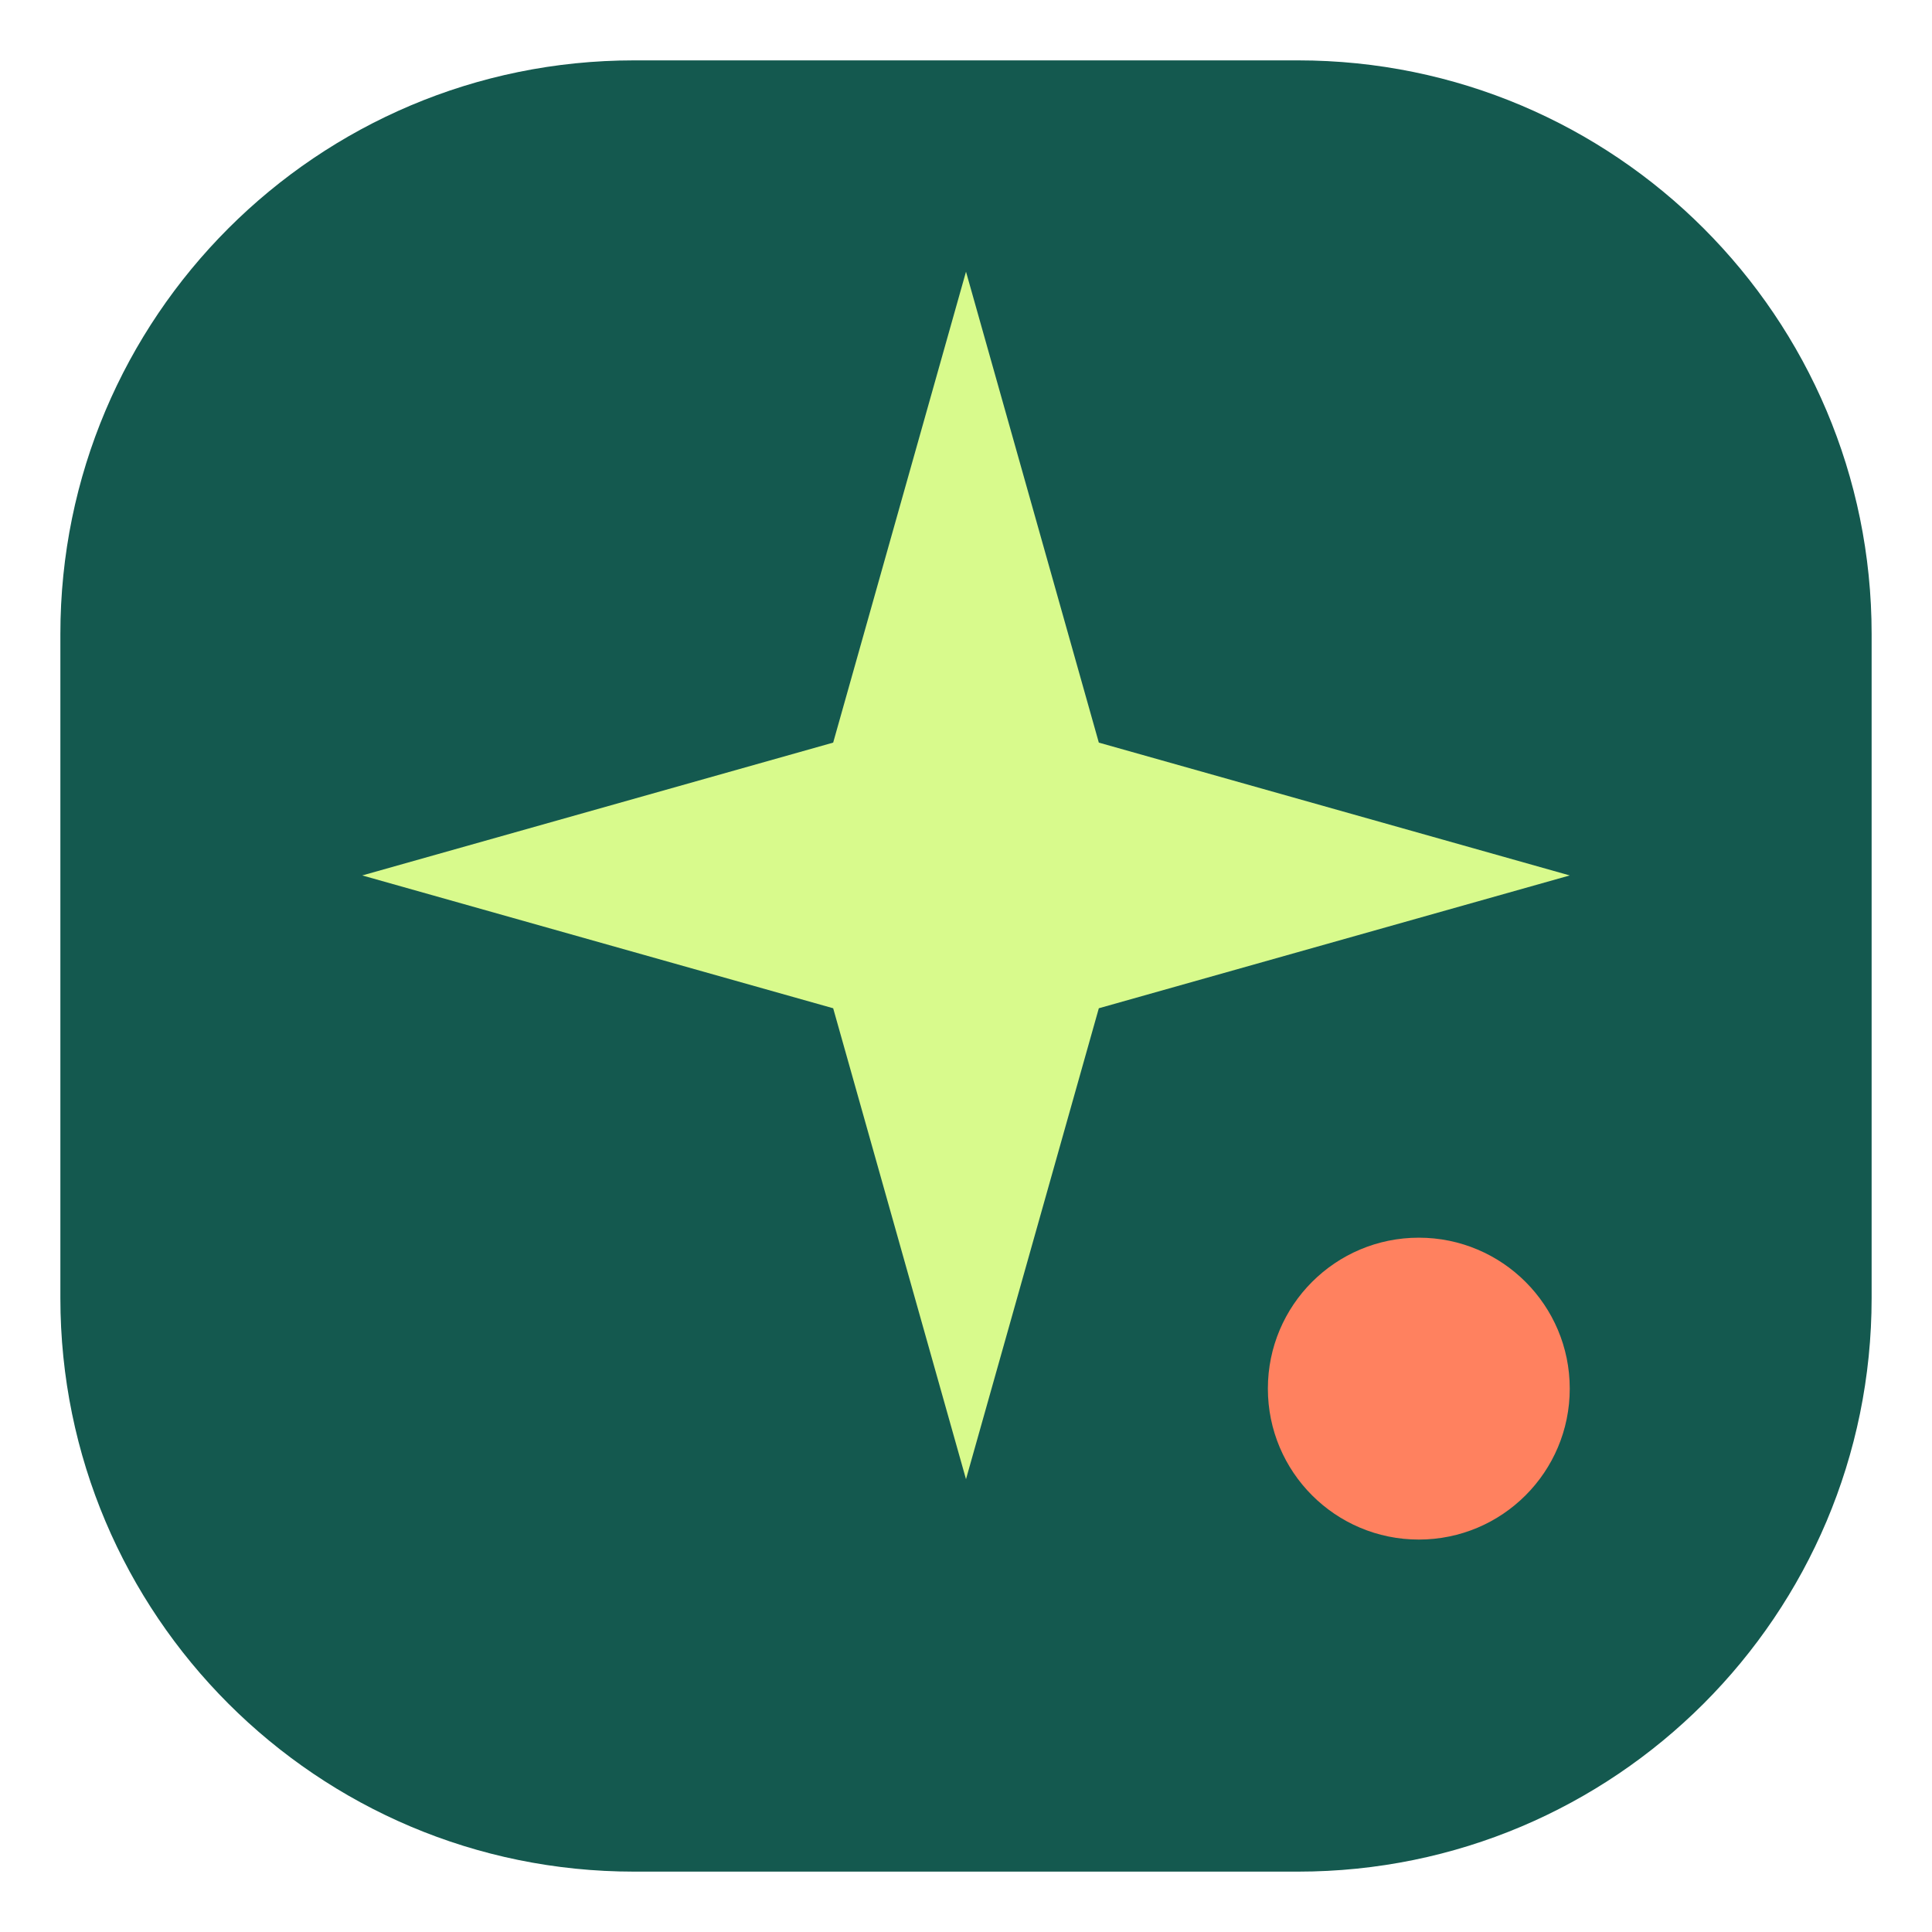
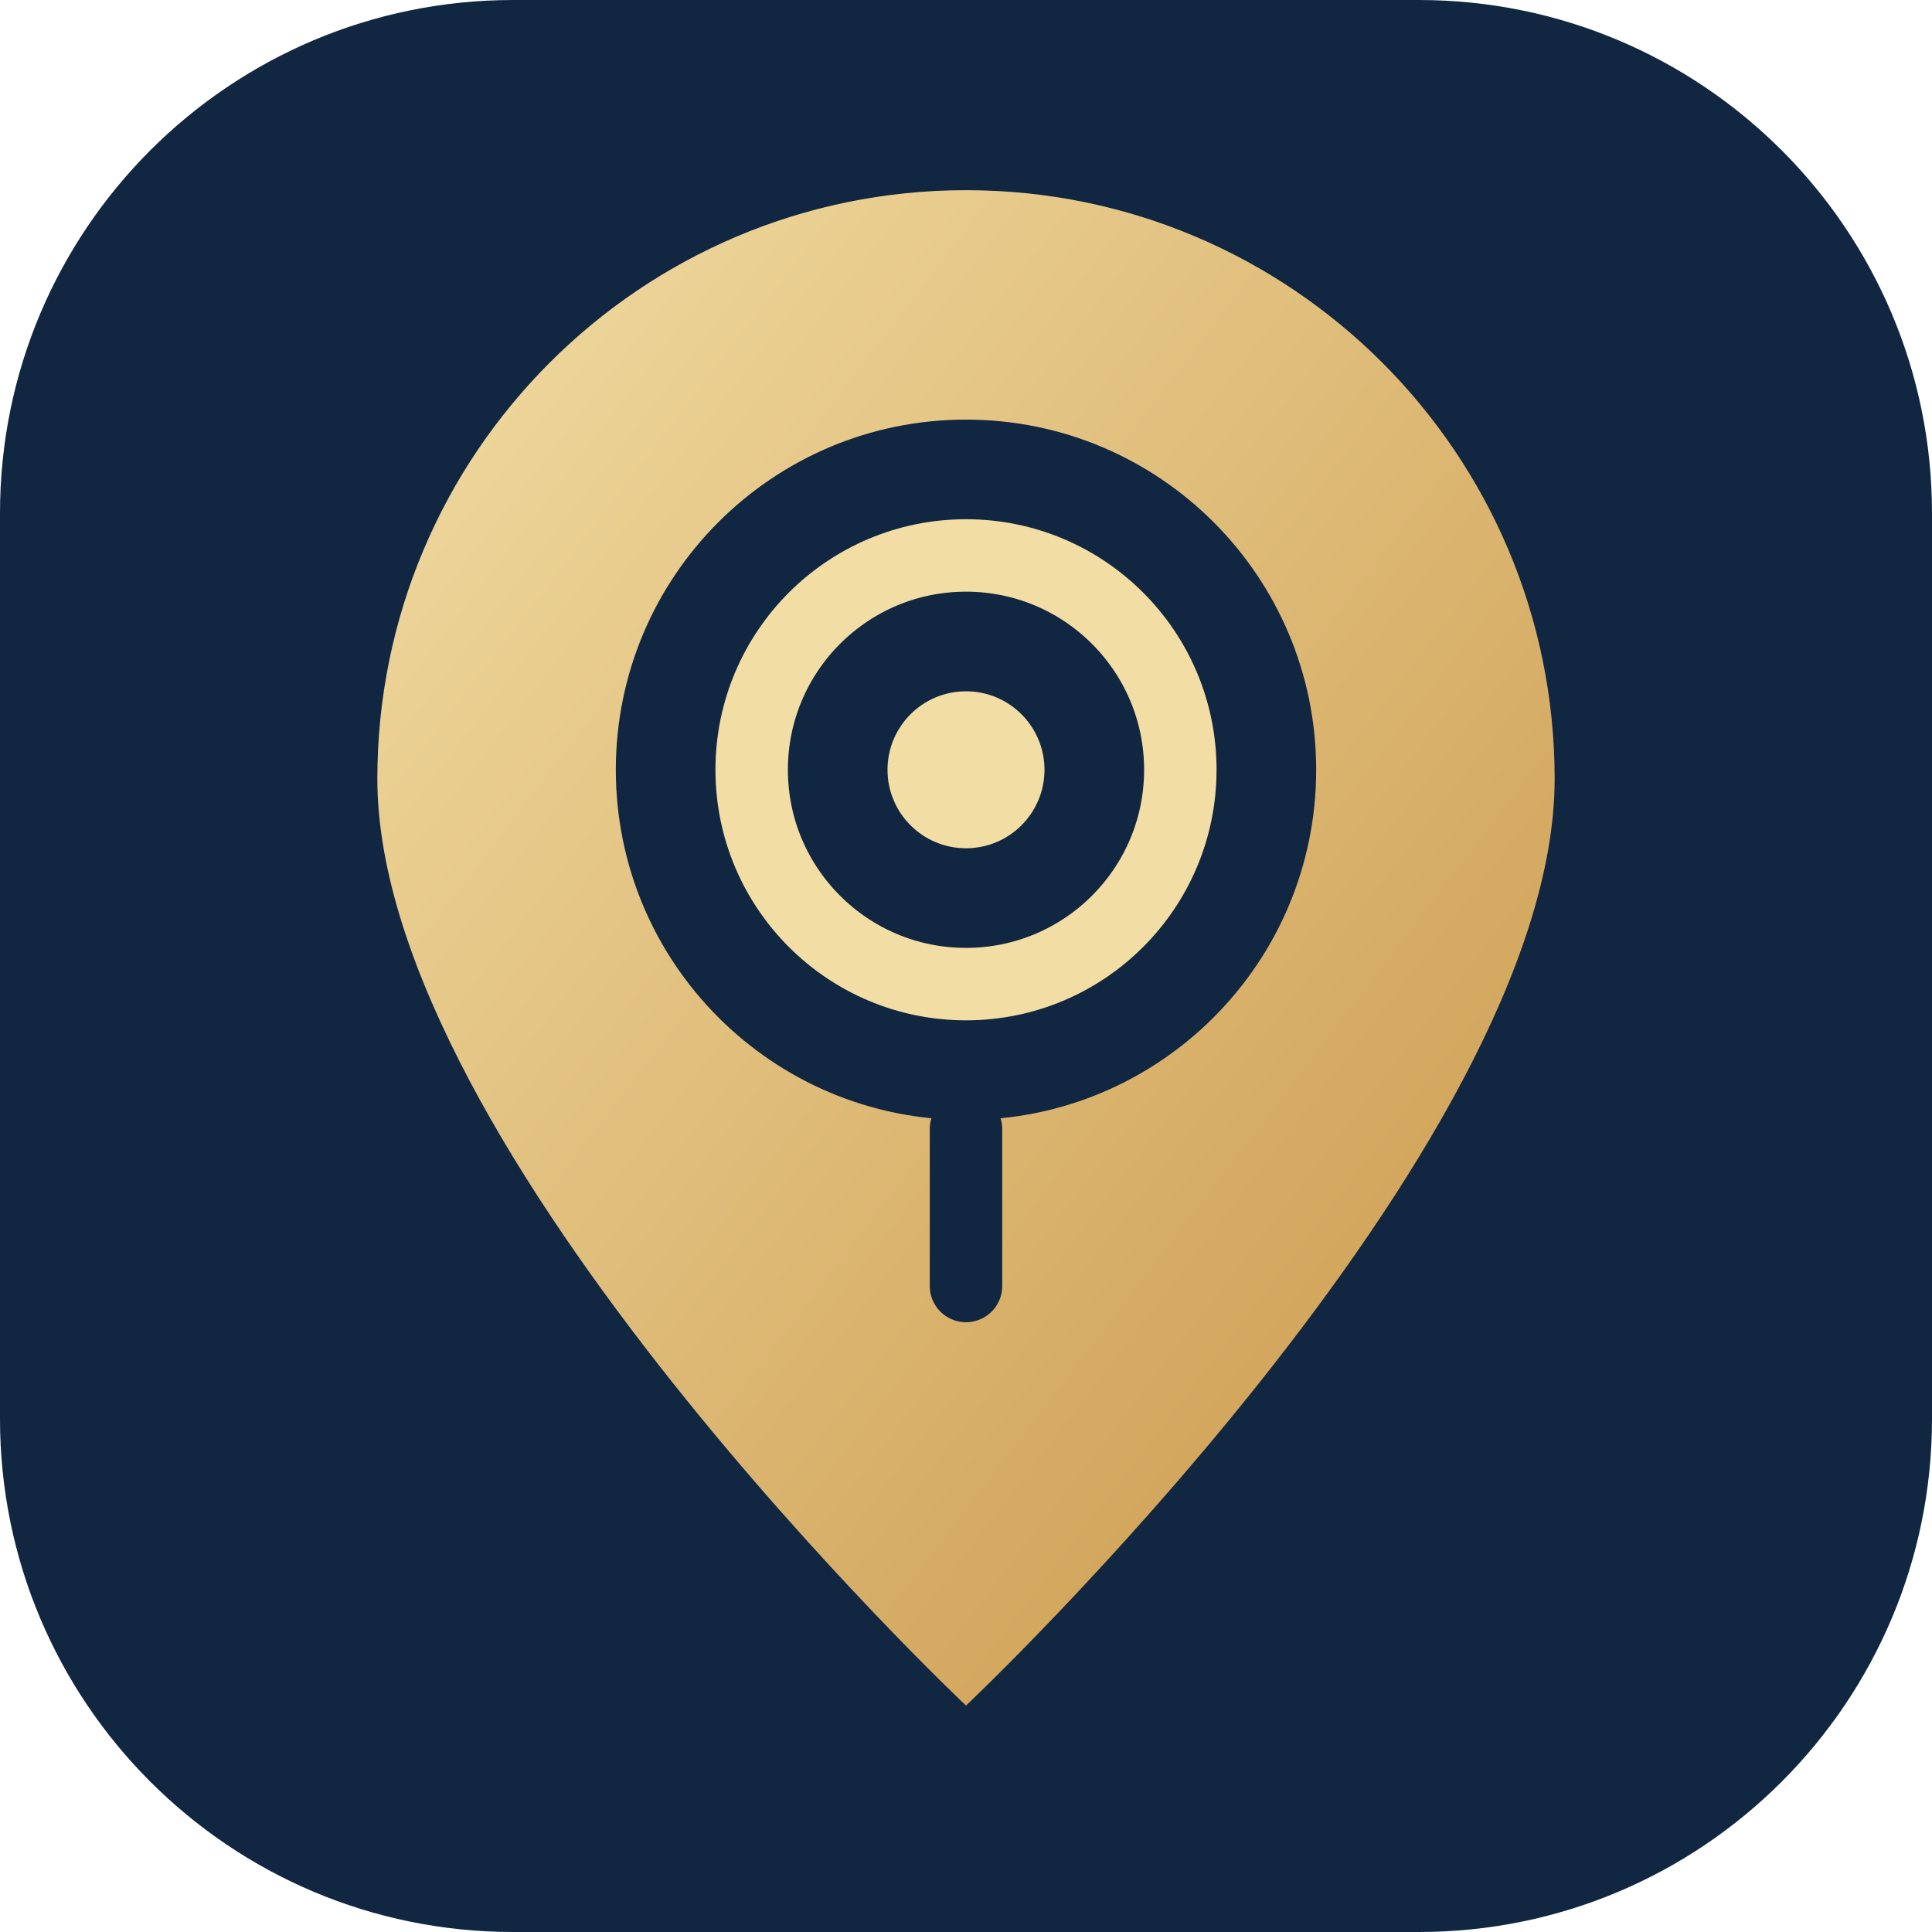
- <svg xmlns="http://www.w3.org/2000/svg" viewBox="0 0 64 64">
-   <rect x="2" y="2" width="60" height="60" rx="19" fill="#14594f" />
-   <path d="M32 9 36.4 24.6 52 29 36.4 33.4 32 49 27.6 33.4 12 29 27.6 24.6Z" fill="#d8fa8c" />
-   <circle cx="47" cy="46" r="5" fill="#ff815f" />
+ <svg xmlns="http://www.w3.org/2000/svg" viewBox="0 0 64 64" role="img" aria-label="PataMahali location mark">
+   <defs>
+     <linearGradient id="pinGold" x1="0" y1="0" x2="1" y2="1">
+       <stop offset="0" stop-color="#F2DDA4" />
+       <stop offset="1" stop-color="#C99648" />
+     </linearGradient>
+   </defs>
+   <rect width="64" height="64" rx="17" fill="#102641" />
+   <path d="M32 56.5S12.5 38.1 12.5 25.8a19.5 19.5 0 1 1 39 0C51.5 38.1 32 56.5 32 56.5Z" fill="url(#pinGold)" />
+   <circle cx="32" cy="25.5" r="11.6" fill="#102641" />
+   <circle cx="32" cy="25.5" r="7.1" fill="none" stroke="#F2DDA4" stroke-width="2.4" />
+   <circle cx="32" cy="25.5" r="2.6" fill="#F2DDA4" />
+   <path d="M32 37.4v5.2" stroke="#102641" stroke-width="2.4" stroke-linecap="round" />
</svg>
